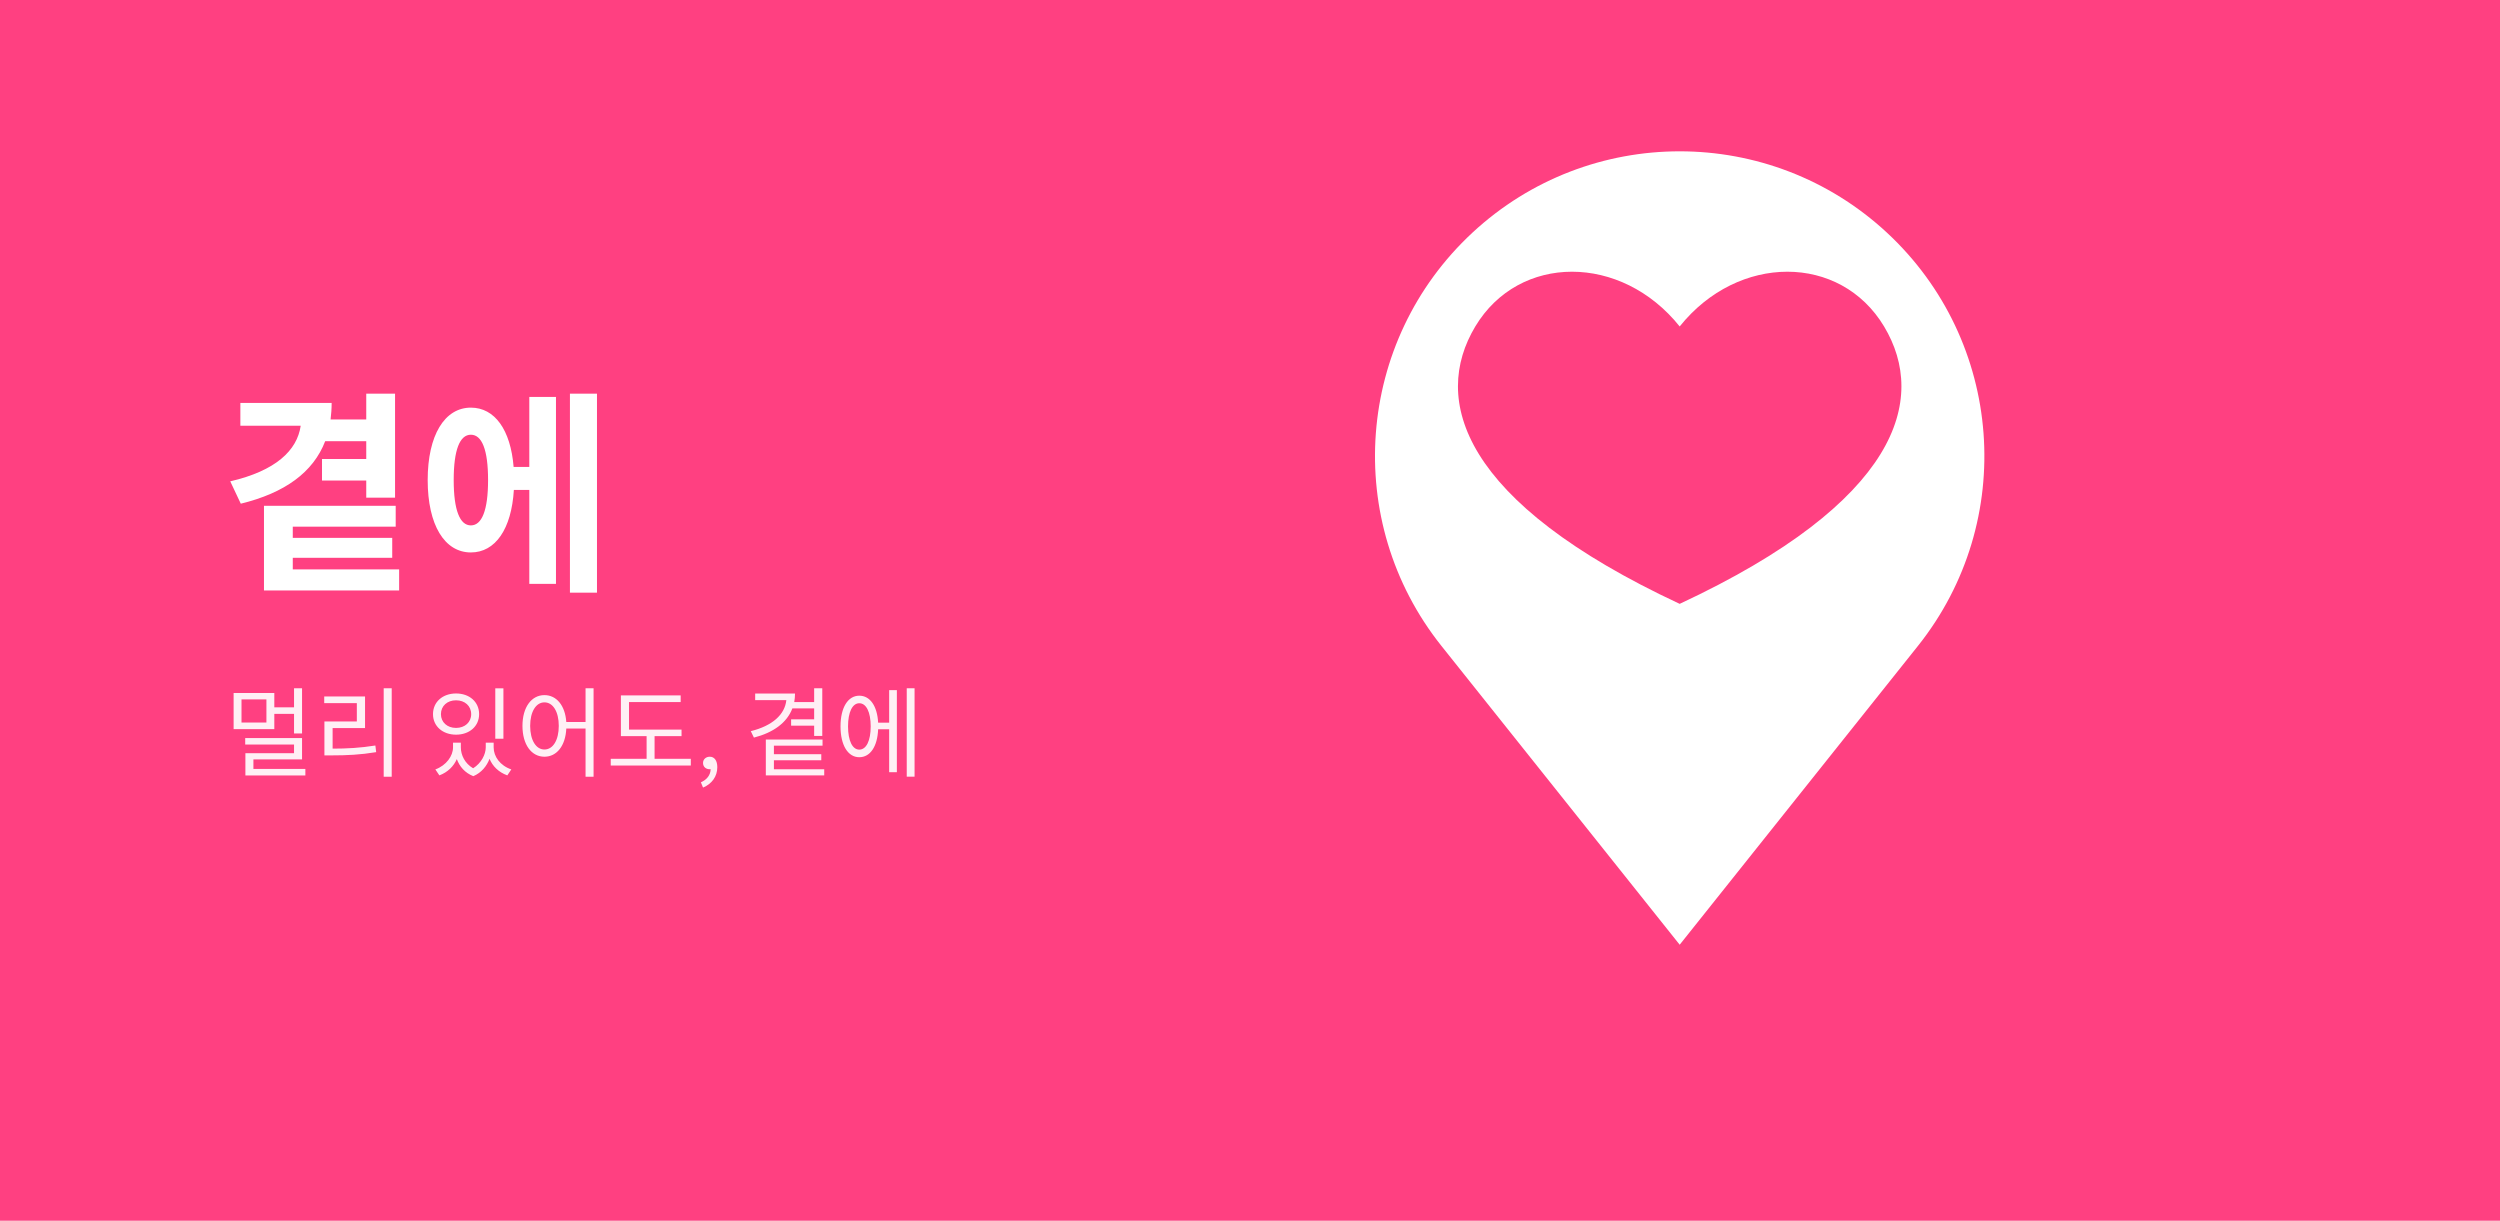
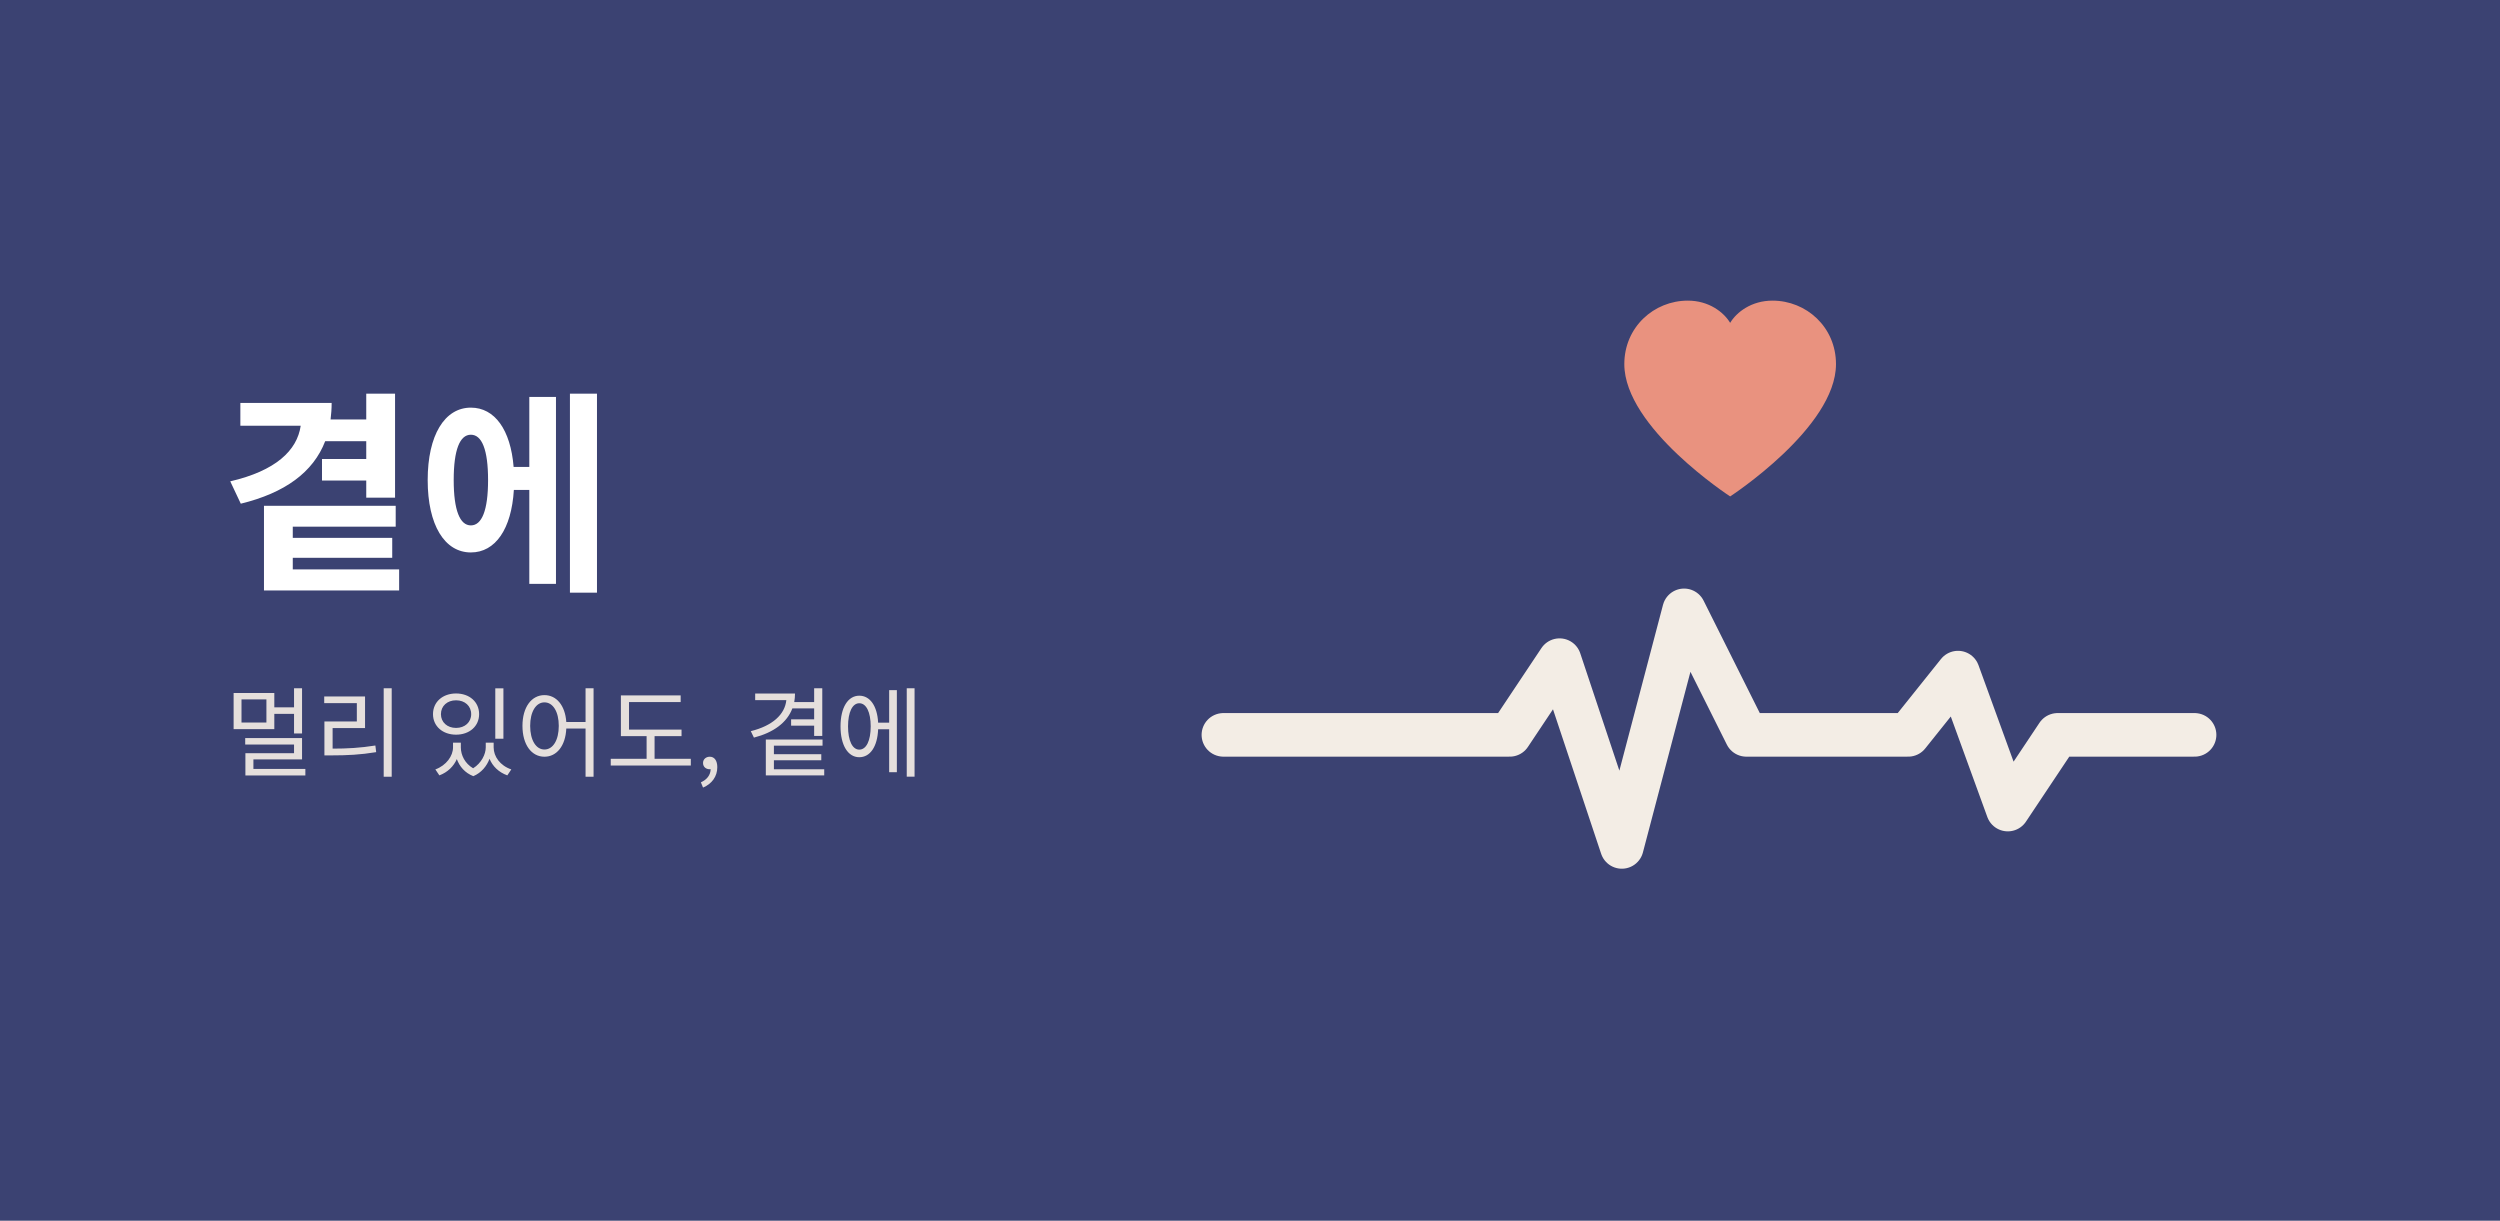
<svg xmlns="http://www.w3.org/2000/svg" width="1024" height="500" viewBox="0 0 1024 500">
-   <rect width="1024" height="500" fill="#FF4081" />
-   <g transform="translate(688,232) scale(0.52) translate(-512,-517)">
-     <path fill="#FFFFFF" fill-rule="evenodd" d="M 324.3 579.6 L 512 815 L 699.7 579.6 A 240 240 0 1 0 324.3 579.6 Z M 512 328 C 558 270.5 638.5 270.5 673 328 C 707.5 385.5 684.5 466 512 546.5 C 339.5 466 316.5 385.5 351 328 C 385.5 270.5 466 270.5 512 328 Z" />
+   <rect width="1024" height="500" fill="#3B4272" />
+   <g transform="translate(700,250) scale(2.55) translate(-100,-100)">
+     <g transform="translate(83,46) scale(1.7)">
+       <path d="M12 21 C12 21 2 14.5 2 8.5 C2 5 4.8 2.5 8 2.5 C10 2.5 11.4 3.6 12 4.6 C12.6 3.6 14 2.5 16 2.5 C19.2 2.5 22 5 22 8.5 C22 14.5 12 21 12 21 Z" fill="#E9927F" />
+     </g>
+     <path d="M22 120 H60 L68 120 L76 108 L86 138 L96 100 L106 120 H132 L140 110 L148 132 L156 120 H178" fill="none" stroke="#F3EDE5" stroke-width="7" stroke-linecap="round" stroke-linejoin="round" />
  </g>
  <text x="90" y="235" font-family="Noto Sans CJK KR" font-weight="700" font-size="88" fill="#FFFFFF">곁에</text>
-   <text x="92" y="315" font-family="Noto Sans CJK KR" font-weight="400" font-size="40" fill="#FFFFFF" fill-opacity="0.92">멀리 있어도, 곁에</text>
+   <text x="92" y="315" font-family="Noto Sans CJK KR" font-weight="400" font-size="40" fill="#F3EDE5" fill-opacity="0.92">멀리 있어도, 곁에</text>
</svg>
